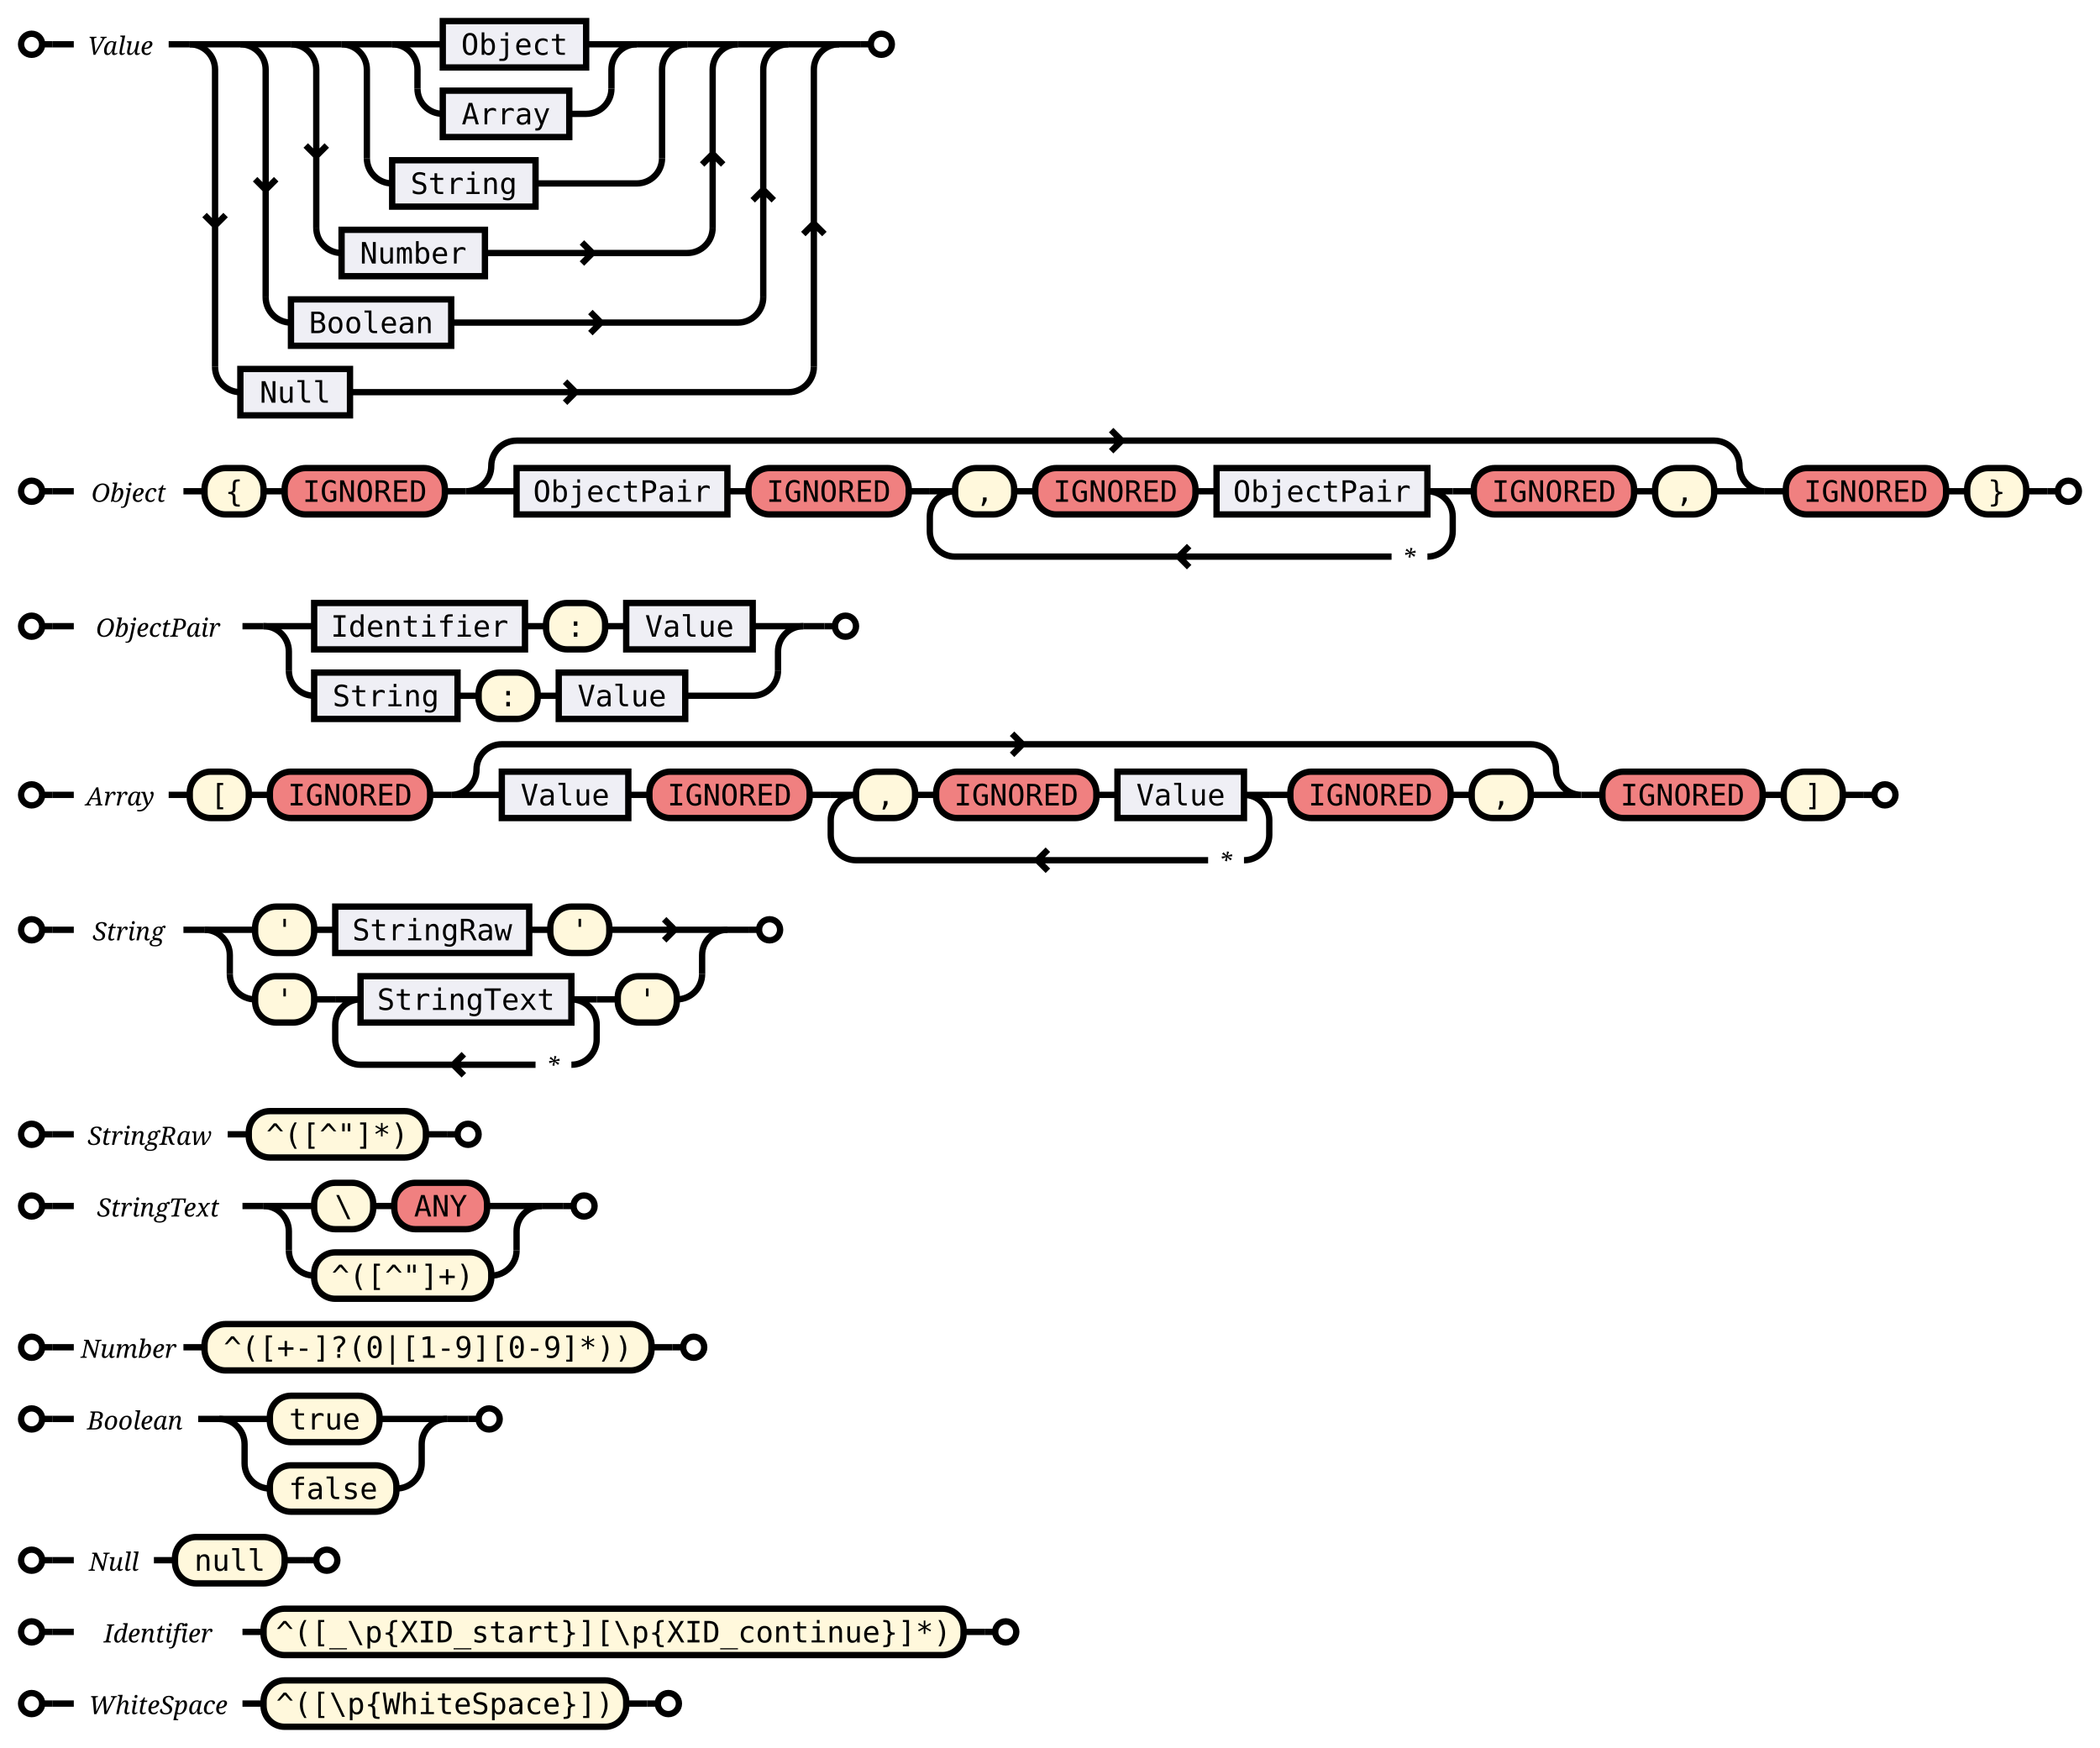
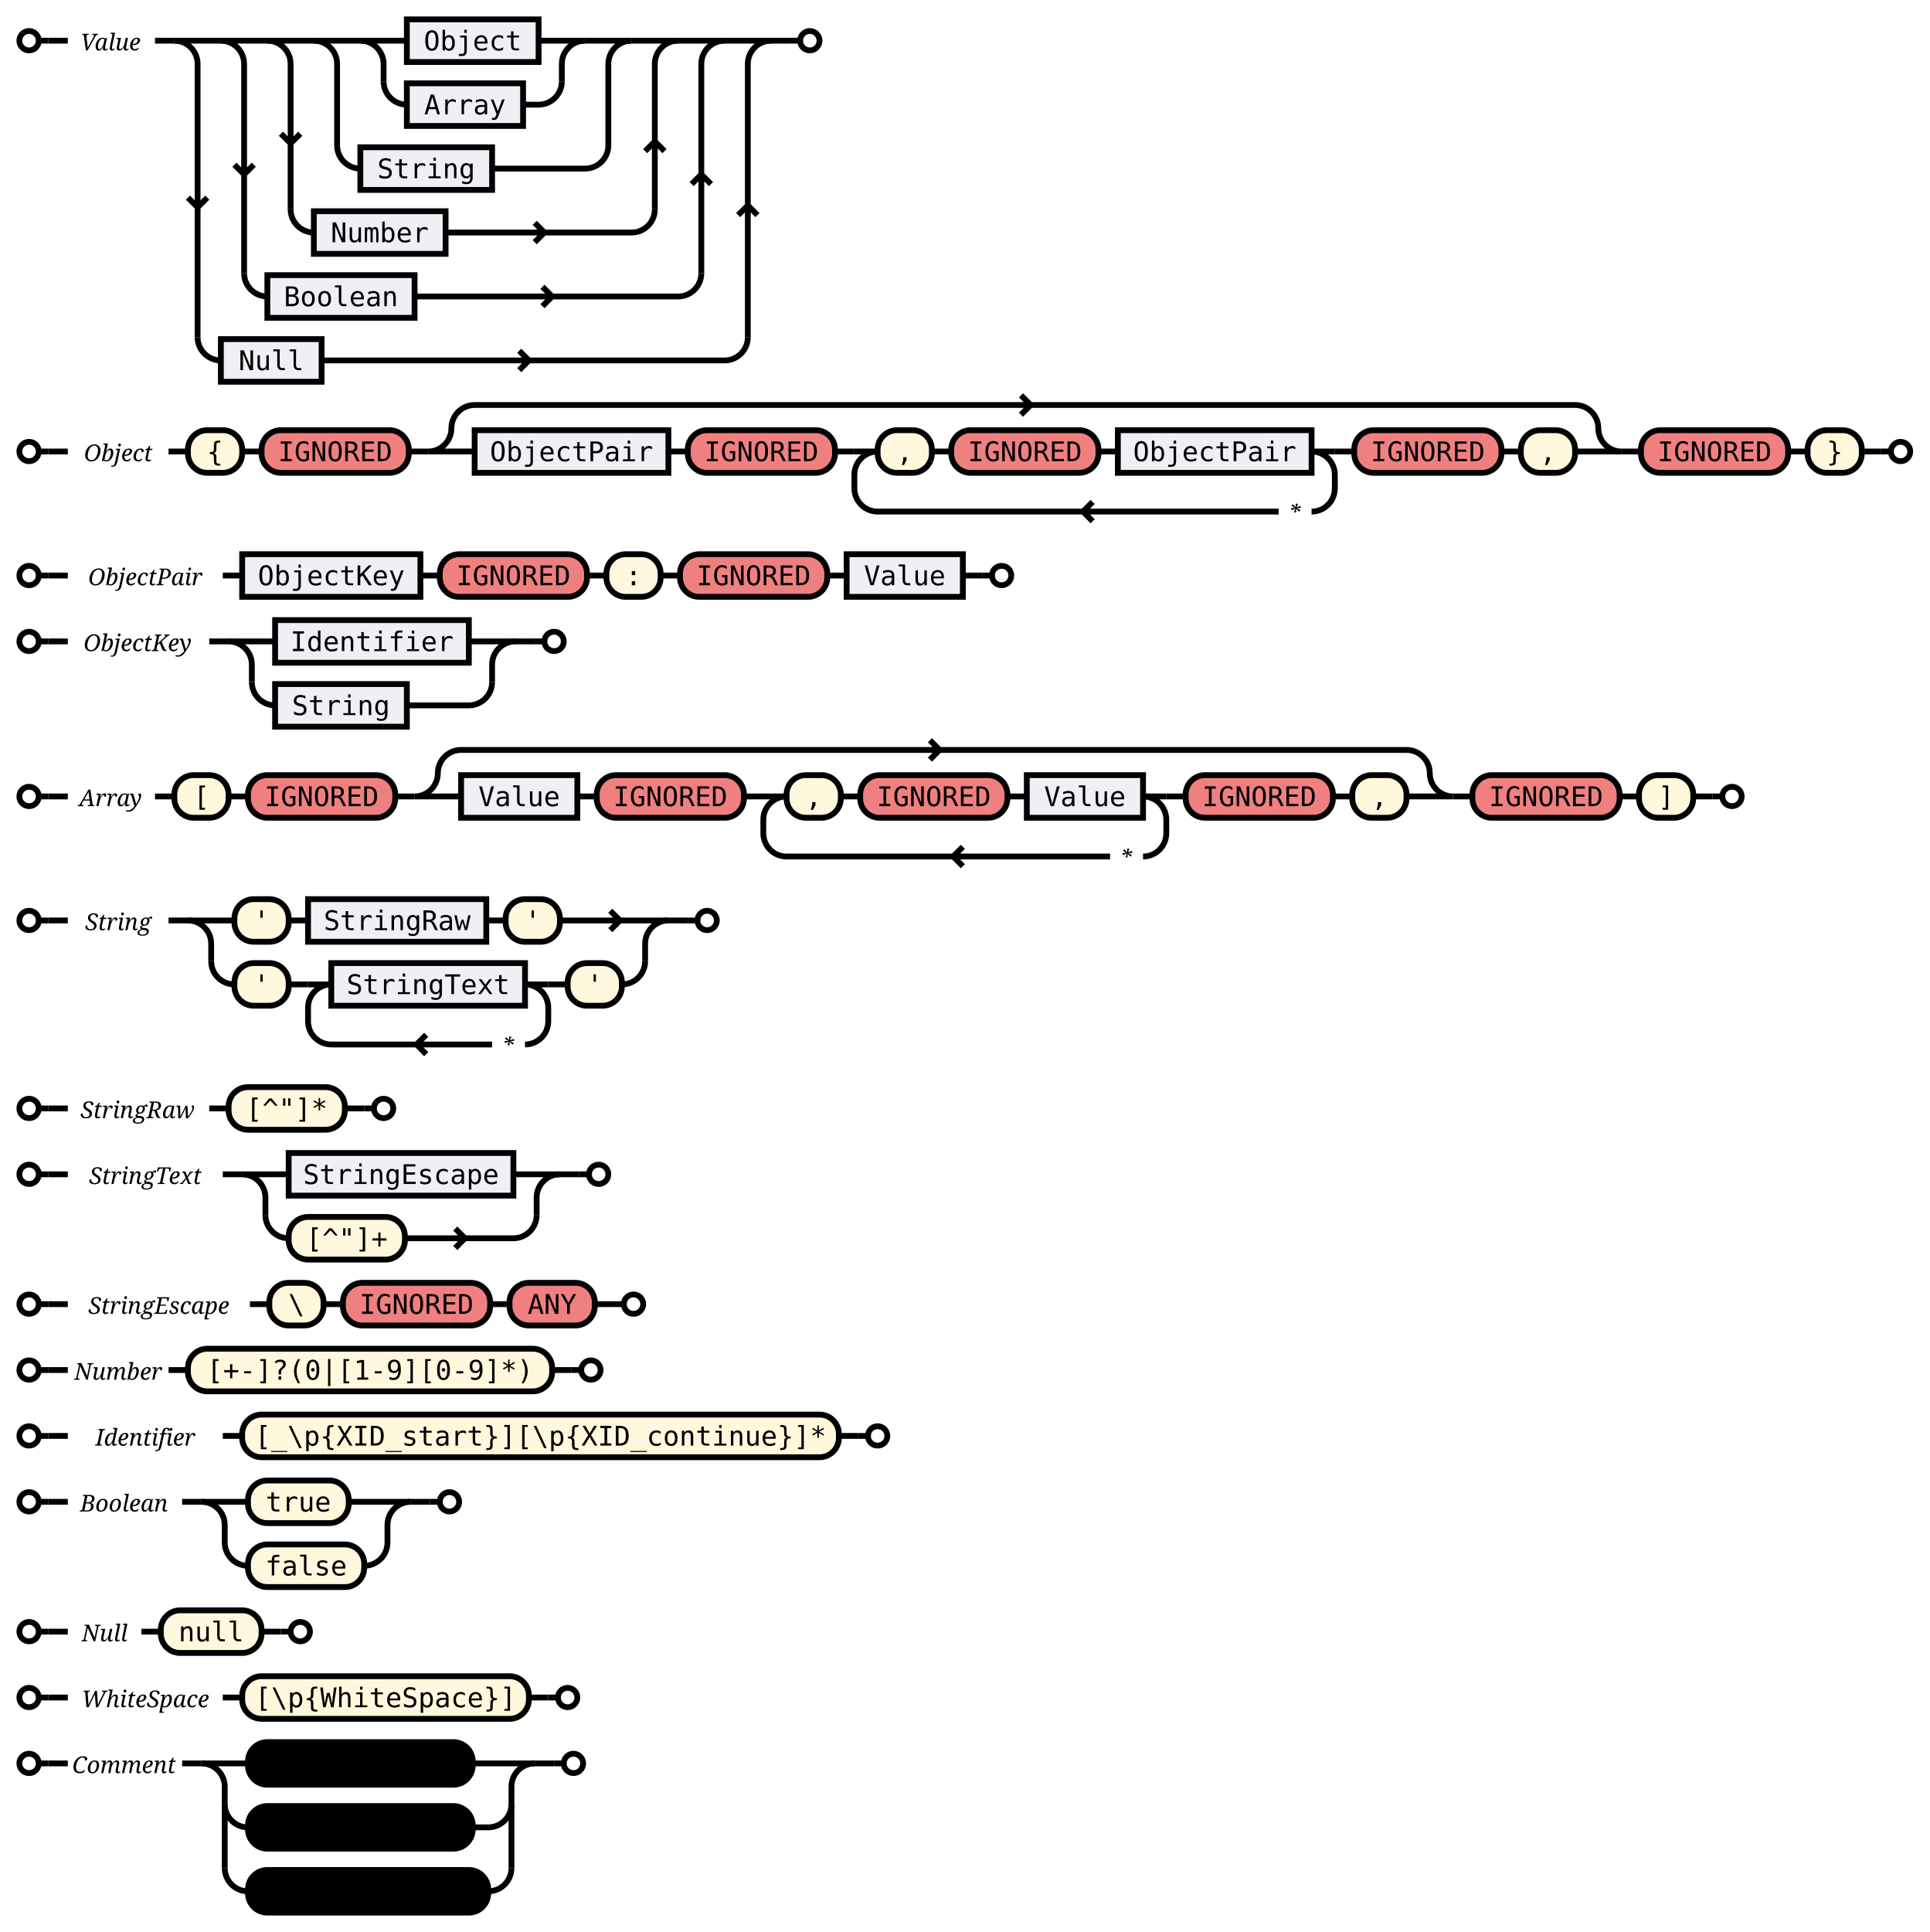
- <svg xmlns="http://www.w3.org/2000/svg" xmlns:xlink="http://www.w3.org/1999/xlink" class="railroad" viewBox="0 0 996 829">
+ <svg xmlns="http://www.w3.org/2000/svg" xmlns:xlink="http://www.w3.org/1999/xlink" class="railroad" viewBox="0 0 996 997">
  <style type="text/css">svg.railroad{background-color:hsl(30,20%,95%);background-size:15px 15px;background-image:linear-gradient(to right,rgba(30,30,30,.05) 1px,transparent 1px),linear-gradient(to bottom,rgba(30,30,30,.05) 1px,transparent 1px);}svg.railroad path{stroke-width:3px;stroke:black;fill:transparent;}svg.railroad .debug{stroke-width:1px;stroke:red;}svg.railroad text{font-size:14px;font-family:monospace;text-anchor:middle;}svg.railroad .nonterminal text{font-weight:bold;}svg.railroad text.comment{font-family:serif;font-style:italic;font-size:12px;}svg.railroad rect{stroke-width:3px;stroke:black;}svg.railroad g.labeledbox&gt;rect{stroke-width:1px;stroke:grey;stroke-dasharray:5px;fill:rgba(90,90,150,.1);}svg.railroad .symbol&gt;rect{fill:rgba(90,90,150,.1);}svg.railroad .regex&gt;rect{fill:honeydew;}svg.railroad .string&gt;rect{fill:cornsilk;}svg.railroad .character&gt;rect{fill:lightcoral;}</style>
  <g class="verticalgrid">
    <g class="sequence">
      <path d=" M 10 21 a 5 5 0 0 1 5 -5 a 5 5 0 0 1 5 5 a 5 5 0 0 1 -5 5 a 5 5 0 0 1 -5 -5 m 10 0 h 5" />
      <text class="comment" id="Value" x="57" y="26">
Value</text>
      <g class="choice">
        <path d=" M 90 21 h 24 m 260 0 h 24" />
        <g class="choice">
          <path d=" M 114 21 h 24 m 212 0 h 24" />
          <g class="choice">
            <path d=" M 138 21 h 24 m 164 0 h 24" />
            <g class="choice">
              <path d=" M 162 21 h 24 m 116 0 h 24" />
              <g class="choice">
                <path d=" M 186 21 h 24 m 68 0 h 24" />
                <a class="link" xlink:href="#Object">
                  <g class="symbol">
                    <rect height="22" width="68" x="210" y="10" />
                    <text x="244" y="26">
Object</text>
                  </g>
                </a>
                <path d=" M 186 21 a 12 12 0 0 1 12 12 v 9 m 92 0 v -9 a 12 12 0 0 1 12 -12" />
                <path d=" M 198 42 v 0 a 12 12 0 0 0 12 12 m 60 0 h 8 a 12 12 0 0 0 12 -12 v 0" />
                <a class="link" xlink:href="#Array">
                  <g class="symbol">
                    <rect height="22" width="60" x="210" y="43" />
                    <text x="240" y="59">
Array</text>
                  </g>
                </a>
              </g>
              <path d=" M 162 21 a 12 12 0 0 1 12 12 v 42 m 140 0 v -42 a 12 12 0 0 1 12 -12" />
              <path d=" M 174 75 v 0 a 12 12 0 0 0 12 12 m 68 0 h 48 a 12 12 0 0 0 12 -12 v 0" />
              <a class="link" xlink:href="#String">
                <g class="symbol">
                  <rect height="22" width="68" x="186" y="76" />
                  <text x="220" y="92">
                            String
                        </text>
                </g>
              </a>
            </g>
            <path d=" M 138 21 a 12 12 0 0 1 12 12 v 75 m 0 -34 l -5 -5 m 10 0 l -5 5 m 0 34 m 188 0 v -75 m 0 40 l -5 5 m 10 0 l -5 -5 m 0 -40 a 12 12 0 0 1 12 -12" />
            <path d=" M 150 108 v 0 a 12 12 0 0 0 12 12 m 68 0 h 96 m -45 0 l -5 -5 m 0 10 l 5 -5 m 45 0 a 12 12 0 0 0 12 -12 v 0" />
            <a class="link" xlink:href="#Number">
              <g class="symbol">
                <rect height="22" width="68" x="162" y="109" />
                <text x="196" y="125">
Number</text>
              </g>
            </a>
          </g>
          <path d=" M 114 21 a 12 12 0 0 1 12 12 v 108 m 0 -51 l -5 -5 m 10 0 l -5 5 m 0 51 m 236 0 v -108 m 0 57 l -5 5 m 10 0 l -5 -5 m 0 -57 a 12 12 0 0 1 12 -12" />
          <path d=" M 126 141 v 0 a 12 12 0 0 0 12 12 m 76 0 h 136 m -65 0 l -5 -5 m 0 10 l 5 -5 m 65 0 a 12 12 0 0 0 12 -12 v 0" />
          <a class="link" xlink:href="#Boolean">
            <g class="symbol">
              <rect height="22" width="76" x="138" y="142" />
              <text x="176" y="158">
Boolean</text>
            </g>
          </a>
        </g>
        <path d=" M 90 21 a 12 12 0 0 1 12 12 v 141 m 0 -67 l -5 -5 m 10 0 l -5 5 m 0 67 m 284 0 v -141 m 0 73 l -5 5 m 10 0 l -5 -5 m 0 -73 a 12 12 0 0 1 12 -12" />
        <path d=" M 102 174 v 0 a 12 12 0 0 0 12 12 m 52 0 h 208 m -101 0 l -5 -5 m 0 10 l 5 -5 m 101 0 a 12 12 0 0 0 12 -12 v 0" />
        <a class="link" xlink:href="#Null">
          <g class="symbol">
            <rect height="22" width="52" x="114" y="175" />
            <text x="140" y="191">
Null</text>
          </g>
        </a>
      </g>
      <path d=" M 408 21 h 5 a 5 5 0 0 1 5 -5 a 5 5 0 0 1 5 5 a 5 5 0 0 1 -5 5 a 5 5 0 0 1 -5 -5" />
      <path d=" M 25 21 h 10" />
      <path d=" M 80 21 h 10" />
      <path d=" M 398 21 h 10" />
    </g>
    <g class="sequence">
      <path d=" M 10 233 a 5 5 0 0 1 5 -5 a 5 5 0 0 1 5 5 a 5 5 0 0 1 -5 5 a 5 5 0 0 1 -5 -5 m 10 0 h 5" />
      <text class="comment" id="Object" x="61" y="238">
Object</text>
      <g class="sequence">
        <g class="string">
          <rect height="22" rx="10" ry="10" width="28" x="97" y="222" />
          <text x="111" y="238">
{</text>
        </g>
        <g class="character">
          <rect height="22" rx="10" ry="10" width="76" x="135" y="222" />
          <text x="173" y="238">
IGNORED</text>
        </g>
        <g class="optional">
          <path d=" M 221 233 h 24 m -24 0 a 12 12 0 0 0 12 -12 v 0 a 12 12 0 0 1 12 -12 h 568 m -281 0 l -5 -5 m 0 10 l 5 -5 m 281 0 a 12 12 0 0 1 12 12 v 0 a 12 12 0 0 0 12 12 h -24" />
          <g class="sequence">
            <a class="link" xlink:href="#ObjectPair">
              <g class="symbol">
                <rect height="22" width="100" x="245" y="222" />
                <text x="295" y="238">
ObjectPair</text>
              </g>
            </a>
            <g class="character">
              <rect height="22" rx="10" ry="10" width="76" x="355" y="222" />
              <text x="393" y="238">
IGNORED</text>
            </g>
            <g class="repeat">
              <path d=" M 441 233 h 12 m 224 0 h 12 m -12 0 a 12 12 0 0 1 12 12 v 7 a 12 12 0 0 1 -12 12 m -17 0 h -207 m 106 0 l 5 -5 m 0 10 l -5 -5 m -106 0 a 12 12 0 0 1 -12 -12 v -7 a 12 12 0 0 1 12 -12" />
              <text class="comment" x="668" y="269">
            *
        </text>
              <g class="sequence">
                <g class="sequence">
                  <g class="string">
                    <rect height="22" rx="10" ry="10" width="28" x="453" y="222" />
                    <text x="467" y="238">
,</text>
                  </g>
                  <g class="character">
                    <rect height="22" rx="10" ry="10" width="76" x="491" y="222" />
                    <text x="529" y="238">
IGNORED</text>
                  </g>
                  <path d=" M 481 233 h 10" />
                </g>
                <a class="link" xlink:href="#ObjectPair">
                  <g class="symbol">
                    <rect height="22" width="100" x="577" y="222" />
                    <text x="627" y="238">
ObjectPair</text>
                  </g>
                </a>
                <path d=" M 567 233 h 10" />
              </g>
            </g>
            <g class="character">
              <rect height="22" rx="10" ry="10" width="76" x="699" y="222" />
              <text x="737" y="238">
IGNORED</text>
            </g>
            <g class="string">
              <rect height="22" rx="10" ry="10" width="28" x="785" y="222" />
              <text x="799" y="238">
,</text>
            </g>
            <path d=" M 345 233 h 10" />
            <path d=" M 431 233 h 10" />
            <path d=" M 689 233 h 10" />
            <path d=" M 775 233 h 10" />
          </g>
        </g>
        <g class="character">
          <rect height="22" rx="10" ry="10" width="76" x="847" y="222" />
          <text x="885" y="238">
IGNORED</text>
        </g>
        <g class="string">
          <rect height="22" rx="10" ry="10" width="28" x="933" y="222" />
          <text x="947" y="238">
}</text>
        </g>
        <path d=" M 125 233 h 10" />
        <path d=" M 211 233 h 10" />
        <path d=" M 837 233 h 10" />
        <path d=" M 923 233 h 10" />
      </g>
      <path d=" M 971 233 h 5 a 5 5 0 0 1 5 -5 a 5 5 0 0 1 5 5 a 5 5 0 0 1 -5 5 a 5 5 0 0 1 -5 -5" />
      <path d=" M 25 233 h 10" />
      <path d=" M 87 233 h 10" />
      <path d=" M 961 233 h 10" />
    </g>
    <g class="sequence">
      <path d=" M 10 297 a 5 5 0 0 1 5 -5 a 5 5 0 0 1 5 5 a 5 5 0 0 1 -5 5 a 5 5 0 0 1 -5 -5 m 10 0 h 5" />
      <text class="comment" id="ObjectPair" x="75" y="302">
ObjectPair</text>
-       <g class="choice">
-         <path d=" M 125 297 h 24 m 208 0 h 24" />
+       <g class="sequence">
        <g class="sequence">
-           <g class="sequence">
-             <a class="link" xlink:href="#Identifier">
-               <g class="symbol">
-                 <rect height="22" width="100" x="149" y="286" />
-                 <text x="199" y="302">
- Identifier</text>
-               </g>
-             </a>
-             <g class="string">
-               <rect height="22" rx="10" ry="10" width="28" x="259" y="286" />
-               <text x="273" y="302">
+           <a class="link" xlink:href="#ObjectKey">
+             <g class="symbol">
+               <rect height="22" width="92" x="125" y="286" />
+               <text x="171" y="302">
+         ObjectKey
+     </text>
+             </g>
+           </a>
+           <g class="character">
+             <rect height="22" rx="10" ry="10" width="76" x="227" y="286" />
+             <text x="265" y="302">
+             IGNORED
+         </text>
+           </g>
+           <g class="string">
+             <rect height="22" rx="10" ry="10" width="28" x="313" y="286" />
+             <text x="327" y="302">
:</text>
-             </g>
-             <path d=" M 249 297 h 10" />
-           </g>
-           <a class="link" xlink:href="#Value">
-             <g class="symbol">
-               <rect height="22" width="60" x="297" y="286" />
-               <text x="327" y="302">
+           </g>
+           <g class="character">
+             <rect height="22" rx="10" ry="10" width="76" x="351" y="286" />
+             <text x="389" y="302">
+             IGNORED
+         </text>
+           </g>
+           <path d=" M 217 297 h 10" />
+           <path d=" M 303 297 h 10" />
+           <path d=" M 341 297 h 10" />
+         </g>
+         <a class="link" xlink:href="#Value">
+           <g class="symbol">
+             <rect height="22" width="60" x="437" y="286" />
+             <text x="467" y="302">
Value</text>
-             </g>
-           </a>
-           <path d=" M 287 297 h 10" />
-         </g>
-         <path d=" M 125 297 a 12 12 0 0 1 12 12 v 9 m 232 0 v -9 a 12 12 0 0 1 12 -12" />
-         <path d=" M 137 318 v 0 a 12 12 0 0 0 12 12 m 176 0 h 32 a 12 12 0 0 0 12 -12 v 0" />
-         <g class="sequence">
-           <g class="sequence">
-             <a class="link" xlink:href="#String">
-               <g class="symbol">
-                 <rect height="22" width="68" x="149" y="319" />
-                 <text x="183" y="335">
- String</text>
-               </g>
-             </a>
-             <g class="string">
-               <rect height="22" rx="10" ry="10" width="28" x="227" y="319" />
-               <text x="241" y="335">
- :</text>
-             </g>
-             <path d=" M 217 330 h 10" />
-           </g>
-           <a class="link" xlink:href="#Value">
-             <g class="symbol">
-               <rect height="22" width="60" x="265" y="319" />
-               <text x="295" y="335">
- Value</text>
-             </g>
-           </a>
-           <path d=" M 255 330 h 10" />
-         </g>
-       </g>
-       <path d=" M 391 297 h 5 a 5 5 0 0 1 5 -5 a 5 5 0 0 1 5 5 a 5 5 0 0 1 -5 5 a 5 5 0 0 1 -5 -5" />
+           </g>
+         </a>
+         <path d=" M 427 297 h 10" />
+       </g>
+       <path d=" M 507 297 h 5 a 5 5 0 0 1 5 -5 a 5 5 0 0 1 5 5 a 5 5 0 0 1 -5 5 a 5 5 0 0 1 -5 -5" />
      <path d=" M 25 297 h 10" />
      <path d=" M 115 297 h 10" />
-       <path d=" M 381 297 h 10" />
-     </g>
-     <g class="sequence">
-       <path d=" M 10 377 a 5 5 0 0 1 5 -5 a 5 5 0 0 1 5 5 a 5 5 0 0 1 -5 5 a 5 5 0 0 1 -5 -5 m 10 0 h 5" />
-       <text class="comment" id="Array" x="57" y="382">
+       <path d=" M 497 297 h 10" />
+     </g>
+     <g class="sequence">
+       <path d=" M 10 331 a 5 5 0 0 1 5 -5 a 5 5 0 0 1 5 5 a 5 5 0 0 1 -5 5 a 5 5 0 0 1 -5 -5 m 10 0 h 5" />
+       <text class="comment" id="ObjectKey" x="71" y="336">
+         ObjectKey
+     </text>
+       <g class="choice">
+         <path d=" M 118 331 h 24 m 100 0 h 24" />
+         <a class="link" xlink:href="#Identifier">
+           <g class="symbol">
+             <rect height="22" width="100" x="142" y="320" />
+             <text x="192" y="336">
+         Identifier
+     </text>
+           </g>
+         </a>
+         <path d=" M 118 331 a 12 12 0 0 1 12 12 v 9 m 124 0 v -9 a 12 12 0 0 1 12 -12" />
+         <path d=" M 130 352 v 0 a 12 12 0 0 0 12 12 m 68 0 h 32 a 12 12 0 0 0 12 -12 v 0" />
+         <a class="link" xlink:href="#String">
+           <g class="symbol">
+             <rect height="22" width="68" x="142" y="353" />
+             <text x="176" y="369">
+         String
+     </text>
+           </g>
+         </a>
+       </g>
+       <path d=" M 276 331 h 5 a 5 5 0 0 1 5 -5 a 5 5 0 0 1 5 5 a 5 5 0 0 1 -5 5 a 5 5 0 0 1 -5 -5" />
+       <path d=" M 25 331 h 10" />
+       <path d=" M 108 331 h 10" />
+       <path d=" M 266 331 h 10" />
+     </g>
+     <g class="sequence">
+       <path d=" M 10 411 a 5 5 0 0 1 5 -5 a 5 5 0 0 1 5 5 a 5 5 0 0 1 -5 5 a 5 5 0 0 1 -5 -5 m 10 0 h 5" />
+       <text class="comment" id="Array" x="57" y="416">
Array</text>
      <g class="sequence">
        <g class="string">
-           <rect height="22" rx="10" ry="10" width="28" x="90" y="366" />
-           <text x="104" y="382">
+           <rect height="22" rx="10" ry="10" width="28" x="90" y="400" />
+           <text x="104" y="416">
[</text>
        </g>
        <g class="character">
-           <rect height="22" rx="10" ry="10" width="76" x="128" y="366" />
-           <text x="166" y="382">
+           <rect height="22" rx="10" ry="10" width="76" x="128" y="400" />
+           <text x="166" y="416">
IGNORED</text>
        </g>
        <g class="optional">
-           <path d=" M 214 377 h 24 m -24 0 a 12 12 0 0 0 12 -12 v 0 a 12 12 0 0 1 12 -12 h 488 m -241 0 l -5 -5 m 0 10 l 5 -5 m 241 0 a 12 12 0 0 1 12 12 v 0 a 12 12 0 0 0 12 12 h -24" />
+           <path d=" M 214 411 h 24 m -24 0 a 12 12 0 0 0 12 -12 v 0 a 12 12 0 0 1 12 -12 h 488 m -241 0 l -5 -5 m 0 10 l 5 -5 m 241 0 a 12 12 0 0 1 12 12 v 0 a 12 12 0 0 0 12 12 h -24" />
          <g class="sequence">
            <a class="link" xlink:href="#Value">
              <g class="symbol">
-                 <rect height="22" width="60" x="238" y="366" />
-                 <text x="268" y="382">
+                 <rect height="22" width="60" x="238" y="400" />
+                 <text x="268" y="416">
Value</text>
              </g>
            </a>
            <g class="character">
-               <rect height="22" rx="10" ry="10" width="76" x="308" y="366" />
-               <text x="346" y="382">
+               <rect height="22" rx="10" ry="10" width="76" x="308" y="400" />
+               <text x="346" y="416">
IGNORED</text>
            </g>
            <g class="repeat">
-               <path d=" M 394 377 h 12 m 184 0 h 12 m -12 0 a 12 12 0 0 1 12 12 v 7 a 12 12 0 0 1 -12 12 m -17 0 h -167 m 86 0 l 5 -5 m 0 10 l -5 -5 m -86 0 a 12 12 0 0 1 -12 -12 v -7 a 12 12 0 0 1 12 -12" />
-               <text class="comment" x="581" y="413">
+               <path d=" M 394 411 h 12 m 184 0 h 12 m -12 0 a 12 12 0 0 1 12 12 v 7 a 12 12 0 0 1 -12 12 m -17 0 h -167 m 86 0 l 5 -5 m 0 10 l -5 -5 m -86 0 a 12 12 0 0 1 -12 -12 v -7 a 12 12 0 0 1 12 -12" />
+               <text class="comment" x="581" y="447">
            *
        </text>
              <g class="sequence">
                <g class="sequence">
                  <g class="string">
-                     <rect height="22" rx="10" ry="10" width="28" x="406" y="366" />
-                     <text x="420" y="382">
+                     <rect height="22" rx="10" ry="10" width="28" x="406" y="400" />
+                     <text x="420" y="416">
,</text>
                  </g>
                  <g class="character">
-                     <rect height="22" rx="10" ry="10" width="76" x="444" y="366" />
-                     <text x="482" y="382">
- IGNORED</text>
-                   </g>
-                   <path d=" M 434 377 h 10" />
+                     <rect height="22" rx="10" ry="10" width="76" x="444" y="400" />
+                     <text x="482" y="416">
+ IGNORED</text>
+                   </g>
+                   <path d=" M 434 411 h 10" />
                </g>
                <a class="link" xlink:href="#Value">
                  <g class="symbol">
-                     <rect height="22" width="60" x="530" y="366" />
-                     <text x="560" y="382">
+                     <rect height="22" width="60" x="530" y="400" />
+                     <text x="560" y="416">
Value</text>
                  </g>
                </a>
-                 <path d=" M 520 377 h 10" />
+                 <path d=" M 520 411 h 10" />
              </g>
            </g>
            <g class="character">
-               <rect height="22" rx="10" ry="10" width="76" x="612" y="366" />
-               <text x="650" y="382">
+               <rect height="22" rx="10" ry="10" width="76" x="612" y="400" />
+               <text x="650" y="416">
IGNORED</text>
            </g>
            <g class="string">
-               <rect height="22" rx="10" ry="10" width="28" x="698" y="366" />
-               <text x="712" y="382">
+               <rect height="22" rx="10" ry="10" width="28" x="698" y="400" />
+               <text x="712" y="416">
,</text>
            </g>
-             <path d=" M 298 377 h 10" />
-             <path d=" M 384 377 h 10" />
-             <path d=" M 602 377 h 10" />
-             <path d=" M 688 377 h 10" />
+             <path d=" M 298 411 h 10" />
+             <path d=" M 384 411 h 10" />
+             <path d=" M 602 411 h 10" />
+             <path d=" M 688 411 h 10" />
          </g>
        </g>
        <g class="character">
-           <rect height="22" rx="10" ry="10" width="76" x="760" y="366" />
-           <text x="798" y="382">
+           <rect height="22" rx="10" ry="10" width="76" x="760" y="400" />
+           <text x="798" y="416">
IGNORED</text>
        </g>
        <g class="string">
-           <rect height="22" rx="10" ry="10" width="28" x="846" y="366" />
-           <text x="860" y="382">
+           <rect height="22" rx="10" ry="10" width="28" x="846" y="400" />
+           <text x="860" y="416">
]</text>
        </g>
-         <path d=" M 118 377 h 10" />
-         <path d=" M 204 377 h 10" />
-         <path d=" M 750 377 h 10" />
-         <path d=" M 836 377 h 10" />
-       </g>
-       <path d=" M 884 377 h 5 a 5 5 0 0 1 5 -5 a 5 5 0 0 1 5 5 a 5 5 0 0 1 -5 5 a 5 5 0 0 1 -5 -5" />
-       <path d=" M 25 377 h 10" />
-       <path d=" M 80 377 h 10" />
-       <path d=" M 874 377 h 10" />
-     </g>
-     <g class="sequence">
-       <path d=" M 10 441 a 5 5 0 0 1 5 -5 a 5 5 0 0 1 5 5 a 5 5 0 0 1 -5 5 a 5 5 0 0 1 -5 -5 m 10 0 h 5" />
-       <text class="comment" id="String" x="61" y="446">
+         <path d=" M 118 411 h 10" />
+         <path d=" M 204 411 h 10" />
+         <path d=" M 750 411 h 10" />
+         <path d=" M 836 411 h 10" />
+       </g>
+       <path d=" M 884 411 h 5 a 5 5 0 0 1 5 -5 a 5 5 0 0 1 5 5 a 5 5 0 0 1 -5 5 a 5 5 0 0 1 -5 -5" />
+       <path d=" M 25 411 h 10" />
+       <path d=" M 80 411 h 10" />
+       <path d=" M 874 411 h 10" />
+     </g>
+     <g class="sequence">
+       <path d=" M 10 475 a 5 5 0 0 1 5 -5 a 5 5 0 0 1 5 5 a 5 5 0 0 1 -5 5 a 5 5 0 0 1 -5 -5 m 10 0 h 5" />
+       <text class="comment" id="String" x="61" y="480">
String</text>
      <g class="choice">
-         <path d=" M 97 441 h 24 m 168 0 h 56 m -25 0 l -5 -5 m 0 10 l 5 -5 m 25 0" />
+         <path d=" M 97 475 h 24 m 168 0 h 56 m -25 0 l -5 -5 m 0 10 l 5 -5 m 25 0" />
        <g class="sequence">
          <g class="string">
-             <rect height="22" rx="10" ry="10" width="28" x="121" y="430" />
-             <text x="135" y="446">
+             <rect height="22" rx="10" ry="10" width="28" x="121" y="464" />
+             <text x="135" y="480">
'</text>
          </g>
          <a class="link" xlink:href="#StringRaw">
            <g class="symbol">
-               <rect height="22" width="92" x="159" y="430" />
-               <text x="205" y="446">
+               <rect height="22" width="92" x="159" y="464" />
+               <text x="205" y="480">
                StringRaw
            </text>
            </g>
          </a>
          <g class="string">
-             <rect height="22" rx="10" ry="10" width="28" x="261" y="430" />
-             <text x="275" y="446">
+             <rect height="22" rx="10" ry="10" width="28" x="261" y="464" />
+             <text x="275" y="480">
'</text>
          </g>
-           <path d=" M 149 441 h 10" />
-           <path d=" M 251 441 h 10" />
-         </g>
-         <path d=" M 97 441 a 12 12 0 0 1 12 12 v 9 m 224 0 v -9 a 12 12 0 0 1 12 -12" />
-         <path d=" M 109 462 v 0 a 12 12 0 0 0 12 12 m 200 0 h 0 a 12 12 0 0 0 12 -12 v 0" />
+           <path d=" M 149 475 h 10" />
+           <path d=" M 251 475 h 10" />
+         </g>
+         <path d=" M 97 475 a 12 12 0 0 1 12 12 v 9 m 224 0 v -9 a 12 12 0 0 1 12 -12" />
+         <path d=" M 109 496 v 0 a 12 12 0 0 0 12 12 m 200 0 h 0 a 12 12 0 0 0 12 -12 v 0" />
        <g class="sequence">
          <g class="string">
-             <rect height="22" rx="10" ry="10" width="28" x="121" y="463" />
-             <text x="135" y="479">
+             <rect height="22" rx="10" ry="10" width="28" x="121" y="497" />
+             <text x="135" y="513">
'</text>
          </g>
          <g class="repeat">
-             <path d=" M 159 474 h 12 m 100 0 h 12 m -12 0 a 12 12 0 0 1 12 12 v 7 a 12 12 0 0 1 -12 12 m -17 0 h -83 m 44 0 l 5 -5 m 0 10 l -5 -5 m -44 0 a 12 12 0 0 1 -12 -12 v -7 a 12 12 0 0 1 12 -12" />
-             <text class="comment" x="262" y="510">
+             <path d=" M 159 508 h 12 m 100 0 h 12 m -12 0 a 12 12 0 0 1 12 12 v 7 a 12 12 0 0 1 -12 12 m -17 0 h -83 m 44 0 l 5 -5 m 0 10 l -5 -5 m -44 0 a 12 12 0 0 1 -12 -12 v -7 a 12 12 0 0 1 12 -12" />
+             <text class="comment" x="262" y="544">
            *
        </text>
            <a class="link" xlink:href="#StringText">
              <g class="symbol">
-                 <rect height="22" width="100" x="171" y="463" />
-                 <text x="221" y="479">
+                 <rect height="22" width="100" x="171" y="497" />
+                 <text x="221" y="513">
        StringText
    </text>
              </g>
            </a>
          </g>
          <g class="string">
-             <rect height="22" rx="10" ry="10" width="28" x="293" y="463" />
-             <text x="307" y="479">
+             <rect height="22" rx="10" ry="10" width="28" x="293" y="497" />
+             <text x="307" y="513">
'</text>
          </g>
-           <path d=" M 149 474 h 10" />
-           <path d=" M 283 474 h 10" />
-         </g>
-       </g>
-       <path d=" M 355 441 h 5 a 5 5 0 0 1 5 -5 a 5 5 0 0 1 5 5 a 5 5 0 0 1 -5 5 a 5 5 0 0 1 -5 -5" />
-       <path d=" M 25 441 h 10" />
-       <path d=" M 87 441 h 10" />
-       <path d=" M 345 441 h 10" />
-     </g>
-     <g class="sequence">
-       <path d=" M 10 538 a 5 5 0 0 1 5 -5 a 5 5 0 0 1 5 5 a 5 5 0 0 1 -5 5 a 5 5 0 0 1 -5 -5 m 10 0 h 5" />
-       <text class="comment" id="StringRaw" x="71" y="543">
+           <path d=" M 149 508 h 10" />
+           <path d=" M 283 508 h 10" />
+         </g>
+       </g>
+       <path d=" M 355 475 h 5 a 5 5 0 0 1 5 -5 a 5 5 0 0 1 5 5 a 5 5 0 0 1 -5 5 a 5 5 0 0 1 -5 -5" />
+       <path d=" M 25 475 h 10" />
+       <path d=" M 87 475 h 10" />
+       <path d=" M 345 475 h 10" />
+     </g>
+     <g class="sequence">
+       <path d=" M 10 572 a 5 5 0 0 1 5 -5 a 5 5 0 0 1 5 5 a 5 5 0 0 1 -5 5 a 5 5 0 0 1 -5 -5 m 10 0 h 5" />
+       <text class="comment" id="StringRaw" x="71" y="577">
            StringRaw
        </text>
      <g class="string">
-         <rect height="22" rx="10" ry="10" width="84" x="118" y="527" />
-         <text x="160" y="543">
-                 ^([^"]*)
+         <rect height="22" rx="10" ry="10" width="60" x="118" y="561" />
+         <text x="148" y="577">
+                 [^"]*
            </text>
      </g>
-       <path d=" M 212 538 h 5 a 5 5 0 0 1 5 -5 a 5 5 0 0 1 5 5 a 5 5 0 0 1 -5 5 a 5 5 0 0 1 -5 -5" />
-       <path d=" M 25 538 h 10" />
-       <path d=" M 108 538 h 10" />
-       <path d=" M 202 538 h 10" />
-     </g>
-     <g class="sequence">
-       <path d=" M 10 572 a 5 5 0 0 1 5 -5 a 5 5 0 0 1 5 5 a 5 5 0 0 1 -5 5 a 5 5 0 0 1 -5 -5 m 10 0 h 5" />
-       <text class="comment" id="StringText" x="75" y="577">
+       <path d=" M 188 572 h 5 a 5 5 0 0 1 5 -5 a 5 5 0 0 1 5 5 a 5 5 0 0 1 -5 5 a 5 5 0 0 1 -5 -5" />
+       <path d=" M 25 572 h 10" />
+       <path d=" M 108 572 h 10" />
+       <path d=" M 178 572 h 10" />
+     </g>
+     <g class="sequence">
+       <path d=" M 10 606 a 5 5 0 0 1 5 -5 a 5 5 0 0 1 5 5 a 5 5 0 0 1 -5 5 a 5 5 0 0 1 -5 -5 m 10 0 h 5" />
+       <text class="comment" id="StringText" x="75" y="611">
        StringText
    </text>
      <g class="choice">
-         <path d=" M 125 572 h 24 m 82 0 h 26" />
+         <path d=" M 125 606 h 24 m 116 0 h 24" />
+         <a class="link" xlink:href="#StringEscape">
+           <g class="symbol">
+             <rect height="22" width="116" x="149" y="595" />
+             <text x="207" y="611">
+                     StringEscape
+                 </text>
+           </g>
+         </a>
+         <path d=" M 125 606 a 12 12 0 0 1 12 12 v 9 m 140 0 v -9 a 12 12 0 0 1 12 -12" />
+         <path d=" M 137 627 v 0 a 12 12 0 0 0 12 12 m 60 0 h 56 m -25 0 l -5 -5 m 0 10 l 5 -5 m 25 0 a 12 12 0 0 0 12 -12 v 0" />
+         <g class="string">
+           <rect height="22" rx="10" ry="10" width="60" x="149" y="628" />
+           <text x="179" y="644">
+                 [^"]+
+             </text>
+         </g>
+       </g>
+       <path d=" M 299 606 h 5 a 5 5 0 0 1 5 -5 a 5 5 0 0 1 5 5 a 5 5 0 0 1 -5 5 a 5 5 0 0 1 -5 -5" />
+       <path d=" M 25 606 h 10" />
+       <path d=" M 115 606 h 10" />
+       <path d=" M 289 606 h 10" />
+     </g>
+     <g class="sequence">
+       <path d=" M 10 673 a 5 5 0 0 1 5 -5 a 5 5 0 0 1 5 5 a 5 5 0 0 1 -5 5 a 5 5 0 0 1 -5 -5 m 10 0 h 5" />
+       <text class="comment" id="StringEscape" x="82" y="678">
+             StringEscape
+         </text>
+       <g class="sequence">
        <g class="sequence">
          <g class="string">
-             <rect height="22" rx="10" ry="10" width="28" x="149" y="561" />
-             <text x="163" y="577">
+             <rect height="22" rx="10" ry="10" width="28" x="139" y="662" />
+             <text x="153" y="678">
\</text>
          </g>
          <g class="character">
-             <rect height="22" rx="10" ry="10" width="44" x="187" y="561" />
-             <text x="209" y="577">
+             <rect height="22" rx="10" ry="10" width="76" x="177" y="662" />
+             <text x="215" y="678">
+         IGNORED
+     </text>
+           </g>
+           <path d=" M 167 673 h 10" />
+         </g>
+         <g class="character">
+           <rect height="22" rx="10" ry="10" width="44" x="263" y="662" />
+           <text x="285" y="678">
ANY</text>
-           </g>
-           <path d=" M 177 572 h 10" />
-         </g>
-         <path d=" M 125 572 a 12 12 0 0 1 12 12 v 9 m 108 0 v -9 a 12 12 0 0 1 12 -12" />
-         <path d=" M 137 593 v 0 a 12 12 0 0 0 12 12 m 84 0 h 0 a 12 12 0 0 0 12 -12 v 0" />
-         <g class="string">
-           <rect height="22" rx="10" ry="10" width="84" x="149" y="594" />
-           <text x="191" y="610">
-                 ^([^"]+)
+         </g>
+         <path d=" M 253 673 h 10" />
+       </g>
+       <path d=" M 317 673 h 5 a 5 5 0 0 1 5 -5 a 5 5 0 0 1 5 5 a 5 5 0 0 1 -5 5 a 5 5 0 0 1 -5 -5" />
+       <path d=" M 25 673 h 10" />
+       <path d=" M 129 673 h 10" />
+       <path d=" M 307 673 h 10" />
+     </g>
+     <g class="sequence">
+       <path d=" M 10 707 a 5 5 0 0 1 5 -5 a 5 5 0 0 1 5 5 a 5 5 0 0 1 -5 5 a 5 5 0 0 1 -5 -5 m 10 0 h 5" />
+       <text class="comment" id="Number" x="61" y="712">
+             Number
+         </text>
+       <g class="string">
+         <rect height="22" rx="10" ry="10" width="188" x="97" y="696" />
+         <text x="191" y="712">
+                 [+-]?(0|[1-9][0-9]*)
            </text>
-         </g>
-       </g>
-       <path d=" M 267 572 h 5 a 5 5 0 0 1 5 -5 a 5 5 0 0 1 5 5 a 5 5 0 0 1 -5 5 a 5 5 0 0 1 -5 -5" />
-       <path d=" M 25 572 h 10" />
-       <path d=" M 115 572 h 10" />
-       <path d=" M 257 572 h 10" />
-     </g>
-     <g class="sequence">
-       <path d=" M 10 639 a 5 5 0 0 1 5 -5 a 5 5 0 0 1 5 5 a 5 5 0 0 1 -5 5 a 5 5 0 0 1 -5 -5 m 10 0 h 5" />
-       <text class="comment" id="Number" x="61" y="644">
- Number</text>
+       </g>
+       <path d=" M 295 707 h 5 a 5 5 0 0 1 5 -5 a 5 5 0 0 1 5 5 a 5 5 0 0 1 -5 5 a 5 5 0 0 1 -5 -5" />
+       <path d=" M 25 707 h 10" />
+       <path d=" M 87 707 h 10" />
+       <path d=" M 285 707 h 10" />
+     </g>
+     <g class="sequence">
+       <path d=" M 10 741 a 5 5 0 0 1 5 -5 a 5 5 0 0 1 5 5 a 5 5 0 0 1 -5 5 a 5 5 0 0 1 -5 -5 m 10 0 h 5" />
+       <text class="comment" id="Identifier" x="75" y="746">
+         Identifier
+     </text>
      <g class="string">
-         <rect height="22" rx="10" ry="10" width="212" x="97" y="628" />
-         <text x="203" y="644">
- ^([+-]?(0|[1-9][0-9]*))</text>
-       </g>
-       <path d=" M 319 639 h 5 a 5 5 0 0 1 5 -5 a 5 5 0 0 1 5 5 a 5 5 0 0 1 -5 5 a 5 5 0 0 1 -5 -5" />
-       <path d=" M 25 639 h 10" />
-       <path d=" M 87 639 h 10" />
-       <path d=" M 309 639 h 10" />
-     </g>
-     <g class="sequence">
-       <path d=" M 10 673 a 5 5 0 0 1 5 -5 a 5 5 0 0 1 5 5 a 5 5 0 0 1 -5 5 a 5 5 0 0 1 -5 -5 m 10 0 h 5" />
-       <text class="comment" id="Boolean" x="64" y="678">
+         <rect height="22" rx="10" ry="10" width="308" x="125" y="730" />
+         <text x="279" y="746">
+         [_\p{XID_start}][\p{XID_continue}]*
+     </text>
+       </g>
+       <path d=" M 443 741 h 5 a 5 5 0 0 1 5 -5 a 5 5 0 0 1 5 5 a 5 5 0 0 1 -5 5 a 5 5 0 0 1 -5 -5" />
+       <path d=" M 25 741 h 10" />
+       <path d=" M 115 741 h 10" />
+       <path d=" M 433 741 h 10" />
+     </g>
+     <g class="sequence">
+       <path d=" M 10 775 a 5 5 0 0 1 5 -5 a 5 5 0 0 1 5 5 a 5 5 0 0 1 -5 5 a 5 5 0 0 1 -5 -5 m 10 0 h 5" />
+       <text class="comment" id="Boolean" x="64" y="780">
Boolean</text>
      <g class="choice">
-         <path d=" M 104 673 h 24 m 52 0 h 32" />
+         <path d=" M 104 775 h 24 m 52 0 h 32" />
        <g class="string">
-           <rect height="22" rx="10" ry="10" width="52" x="128" y="662" />
-           <text x="154" y="678">
+           <rect height="22" rx="10" ry="10" width="52" x="128" y="764" />
+           <text x="154" y="780">
true</text>
        </g>
-         <path d=" M 104 673 a 12 12 0 0 1 12 12 v 9 m 84 0 v -9 a 12 12 0 0 1 12 -12" />
-         <path d=" M 116 694 v 0 a 12 12 0 0 0 12 12 m 60 0 h 0 a 12 12 0 0 0 12 -12 v 0" />
+         <path d=" M 104 775 a 12 12 0 0 1 12 12 v 9 m 84 0 v -9 a 12 12 0 0 1 12 -12" />
+         <path d=" M 116 796 v 0 a 12 12 0 0 0 12 12 m 60 0 h 0 a 12 12 0 0 0 12 -12 v 0" />
        <g class="string">
-           <rect height="22" rx="10" ry="10" width="60" x="128" y="695" />
-           <text x="158" y="711">
+           <rect height="22" rx="10" ry="10" width="60" x="128" y="797" />
+           <text x="158" y="813">
false</text>
        </g>
      </g>
-       <path d=" M 222 673 h 5 a 5 5 0 0 1 5 -5 a 5 5 0 0 1 5 5 a 5 5 0 0 1 -5 5 a 5 5 0 0 1 -5 -5" />
-       <path d=" M 25 673 h 10" />
-       <path d=" M 94 673 h 10" />
-       <path d=" M 212 673 h 10" />
-     </g>
-     <g class="sequence">
-       <path d=" M 10 740 a 5 5 0 0 1 5 -5 a 5 5 0 0 1 5 5 a 5 5 0 0 1 -5 5 a 5 5 0 0 1 -5 -5 m 10 0 h 5" />
-       <text class="comment" id="Null" x="54" y="745">
+       <path d=" M 222 775 h 5 a 5 5 0 0 1 5 -5 a 5 5 0 0 1 5 5 a 5 5 0 0 1 -5 5 a 5 5 0 0 1 -5 -5" />
+       <path d=" M 25 775 h 10" />
+       <path d=" M 94 775 h 10" />
+       <path d=" M 212 775 h 10" />
+     </g>
+     <g class="sequence">
+       <path d=" M 10 842 a 5 5 0 0 1 5 -5 a 5 5 0 0 1 5 5 a 5 5 0 0 1 -5 5 a 5 5 0 0 1 -5 -5 m 10 0 h 5" />
+       <text class="comment" id="Null" x="54" y="847">
Null</text>
      <g class="string">
-         <rect height="22" rx="10" ry="10" width="52" x="83" y="729" />
-         <text x="109" y="745">
+         <rect height="22" rx="10" ry="10" width="52" x="83" y="831" />
+         <text x="109" y="847">
null</text>
      </g>
-       <path d=" M 145 740 h 5 a 5 5 0 0 1 5 -5 a 5 5 0 0 1 5 5 a 5 5 0 0 1 -5 5 a 5 5 0 0 1 -5 -5" />
-       <path d=" M 25 740 h 10" />
-       <path d=" M 73 740 h 10" />
-       <path d=" M 135 740 h 10" />
-     </g>
-     <g class="sequence">
-       <path d=" M 10 774 a 5 5 0 0 1 5 -5 a 5 5 0 0 1 5 5 a 5 5 0 0 1 -5 5 a 5 5 0 0 1 -5 -5 m 10 0 h 5" />
-       <text class="comment" id="Identifier" x="75" y="779">
- Identifier</text>
+       <path d=" M 145 842 h 5 a 5 5 0 0 1 5 -5 a 5 5 0 0 1 5 5 a 5 5 0 0 1 -5 5 a 5 5 0 0 1 -5 -5" />
+       <path d=" M 25 842 h 10" />
+       <path d=" M 73 842 h 10" />
+       <path d=" M 135 842 h 10" />
+     </g>
+     <g class="sequence">
+       <path d=" M 10 876 a 5 5 0 0 1 5 -5 a 5 5 0 0 1 5 5 a 5 5 0 0 1 -5 5 a 5 5 0 0 1 -5 -5 m 10 0 h 5" />
+       <text class="comment" id="WhiteSpace" x="75" y="881">
+         WhiteSpace
+     </text>
      <g class="string">
-         <rect height="22" rx="10" ry="10" width="332" x="125" y="763" />
-         <text x="291" y="779">
- ^([_\p{XID_start}][\p{XID_continue}]*)</text>
-       </g>
-       <path d=" M 467 774 h 5 a 5 5 0 0 1 5 -5 a 5 5 0 0 1 5 5 a 5 5 0 0 1 -5 5 a 5 5 0 0 1 -5 -5" />
-       <path d=" M 25 774 h 10" />
-       <path d=" M 115 774 h 10" />
-       <path d=" M 457 774 h 10" />
-     </g>
-     <g class="sequence">
-       <path d=" M 10 808 a 5 5 0 0 1 5 -5 a 5 5 0 0 1 5 5 a 5 5 0 0 1 -5 5 a 5 5 0 0 1 -5 -5 m 10 0 h 5" />
-       <text class="comment" id="WhiteSpace" x="75" y="813">
- WhiteSpace</text>
-       <g class="string">
-         <rect height="22" rx="10" ry="10" width="172" x="125" y="797" />
-         <text x="211" y="813">
-         ^([\p{WhiteSpace}])
-     </text>
-       </g>
-       <path d=" M 307 808 h 5 a 5 5 0 0 1 5 -5 a 5 5 0 0 1 5 5 a 5 5 0 0 1 -5 5 a 5 5 0 0 1 -5 -5" />
-       <path d=" M 25 808 h 10" />
-       <path d=" M 115 808 h 10" />
-       <path d=" M 297 808 h 10" />
+         <rect height="22" rx="10" ry="10" width="148" x="125" y="865" />
+         <text x="199" y="881">
+         [\p{WhiteSpace}]
+     </text>
+       </g>
+       <path d=" M 283 876 h 5 a 5 5 0 0 1 5 -5 a 5 5 0 0 1 5 5 a 5 5 0 0 1 -5 5 a 5 5 0 0 1 -5 -5" />
+       <path d=" M 25 876 h 10" />
+       <path d=" M 115 876 h 10" />
+       <path d=" M 273 876 h 10" />
+     </g>
+     <g class="sequence">
+       <path d=" M 10 910 a 5 5 0 0 1 5 -5 a 5 5 0 0 1 5 5 a 5 5 0 0 1 -5 5 a 5 5 0 0 1 -5 -5 m 10 0 h 5" />
+       <text class="comment" id="Comment" x="64" y="915">
+         Comment
+     </text>
+       <g class="choice">
+         <path d=" M 104 910 h 24 m 116 0 h 32" />
+         <g class="function">
+           <rect height="22" rx="10" ry="10" width="116" x="128" y="899" />
+           <text x="186" y="915">
+                 comment_line
+             </text>
+         </g>
+         <path d=" M 104 910 a 12 12 0 0 1 12 12 v 9 m 148 0 v -9 a 12 12 0 0 1 12 -12" />
+         <path d=" M 116 931 v 33 m 148 0 v -33" />
+         <path d=" M 116 931 v 0 a 12 12 0 0 0 12 12 m 116 0 h 8 a 12 12 0 0 0 12 -12 v 0" />
+         <g class="function">
+           <rect height="22" rx="10" ry="10" width="116" x="128" y="932" />
+           <text x="186" y="948">
+                 comment_line
+             </text>
+         </g>
+         <path d=" M 116 964 v 0 a 12 12 0 0 0 12 12 m 124 0 h 0 a 12 12 0 0 0 12 -12 v 0" />
+         <g class="function">
+           <rect height="22" rx="10" ry="10" width="124" x="128" y="965" />
+           <text x="190" y="981">
+                 comment_block
+             </text>
+         </g>
+       </g>
+       <path d=" M 286 910 h 5 a 5 5 0 0 1 5 -5 a 5 5 0 0 1 5 5 a 5 5 0 0 1 -5 5 a 5 5 0 0 1 -5 -5" />
+       <path d=" M 25 910 h 10" />
+       <path d=" M 94 910 h 10" />
+       <path d=" M 276 910 h 10" />
    </g>
  </g>
</svg>
